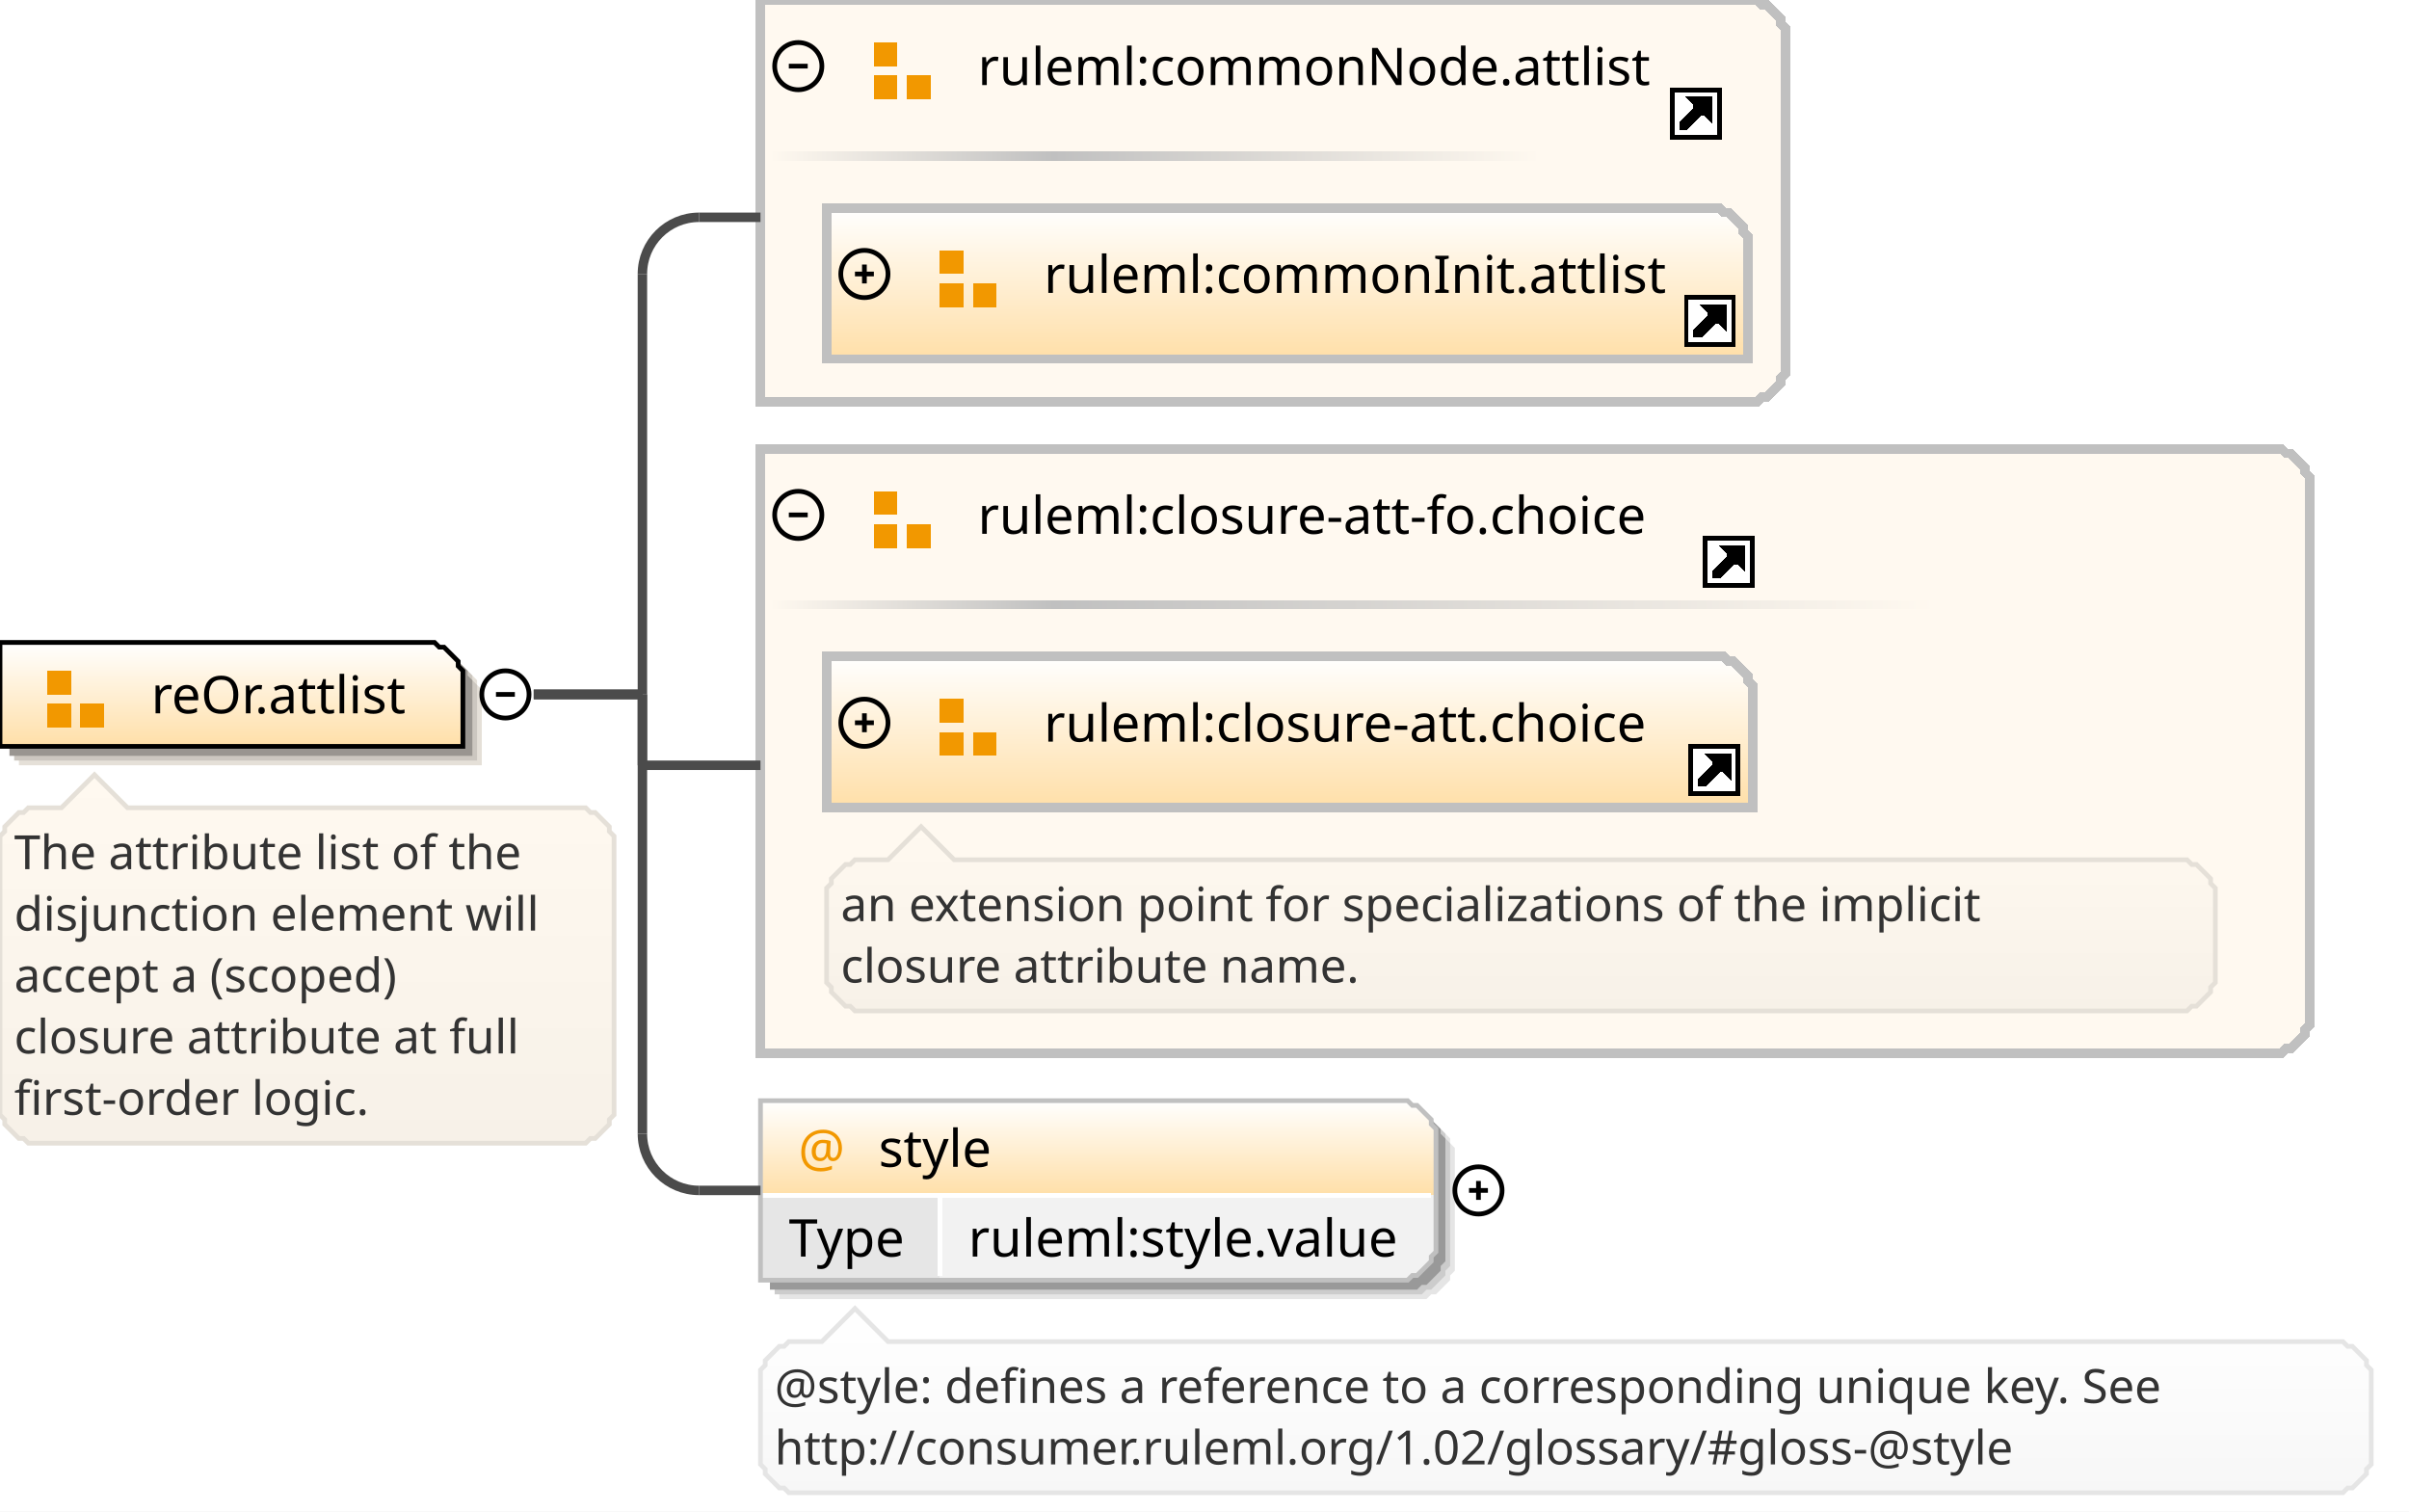
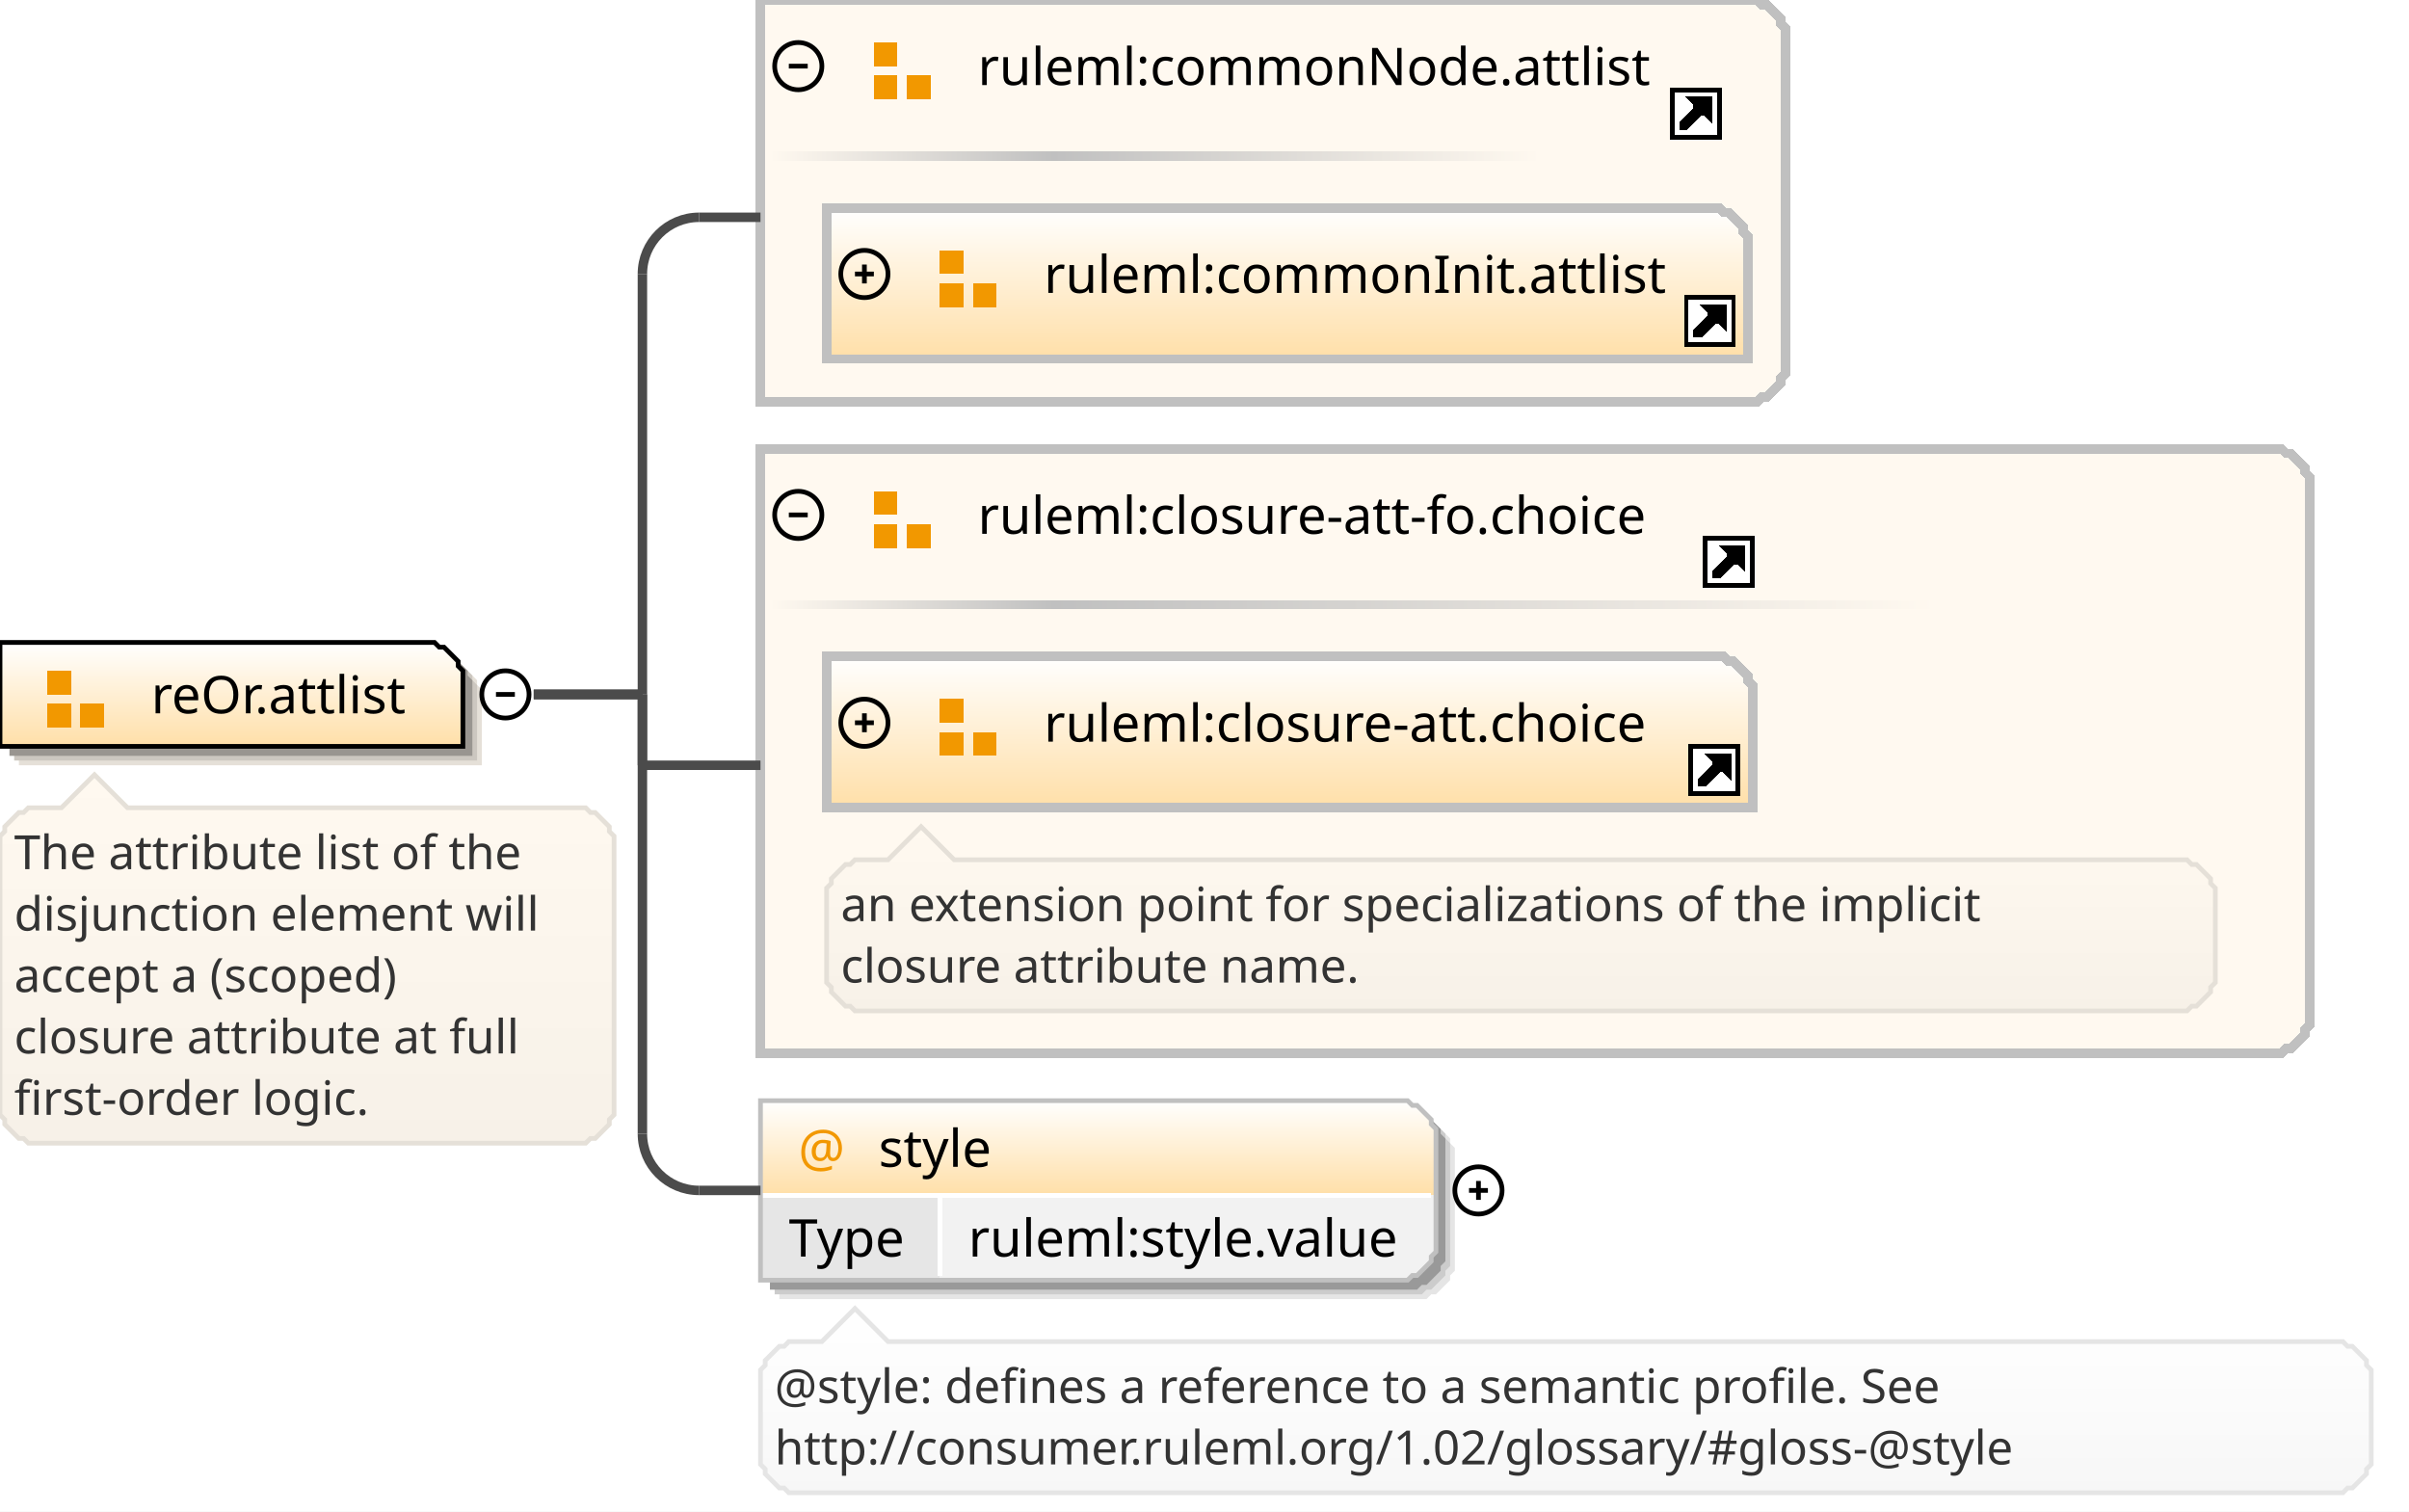
<svg xmlns="http://www.w3.org/2000/svg" color-interpolation="auto" color-rendering="auto" fill="black" fill-opacity="1" font-family="'Dialog'" font-size="12" font-style="normal" font-weight="normal" height="320" image-rendering="auto" shape-rendering="auto" stroke="black" stroke-dasharray="none" stroke-dashoffset="0" stroke-linecap="square" stroke-linejoin="miter" stroke-miterlimit="10" stroke-opacity="1" stroke-width="1" text-rendering="auto" width="510">
  <defs id="genericDefs" />
  <g>
    <defs id="defs1">
      <linearGradient gradientUnits="userSpaceOnUse" id="linearGradient1" spreadMethod="pad" x1="0" x2="0" y1="136" y2="158">
        <stop offset="0%" stop-color="white" stop-opacity="1" />
        <stop offset="100%" stop-color="rgb(255,223,168)" stop-opacity="1" />
      </linearGradient>
      <linearGradient gradientUnits="userSpaceOnUse" id="linearGradient2" spreadMethod="pad" x1="223" x2="326" y1="32" y2="32">
        <stop offset="0%" stop-color="silver" stop-opacity="1" />
        <stop offset="100%" stop-color="rgb(255,249,240)" stop-opacity="1" />
      </linearGradient>
      <linearGradient gradientUnits="userSpaceOnUse" id="linearGradient3" spreadMethod="pad" x1="163" x2="223" y1="32" y2="32">
        <stop offset="0%" stop-color="rgb(255,249,240)" stop-opacity="1" />
        <stop offset="100%" stop-color="silver" stop-opacity="1" />
      </linearGradient>
      <linearGradient gradientUnits="userSpaceOnUse" id="linearGradient4" spreadMethod="pad" x1="175" x2="175" y1="44" y2="76">
        <stop offset="0%" stop-color="white" stop-opacity="1" />
        <stop offset="100%" stop-color="rgb(255,223,168)" stop-opacity="1" />
      </linearGradient>
      <linearGradient gradientUnits="userSpaceOnUse" id="linearGradient5" spreadMethod="pad" x1="223" x2="410" y1="127" y2="127">
        <stop offset="0%" stop-color="silver" stop-opacity="1" />
        <stop offset="100%" stop-color="rgb(255,249,240)" stop-opacity="1" />
      </linearGradient>
      <linearGradient gradientUnits="userSpaceOnUse" id="linearGradient6" spreadMethod="pad" x1="163" x2="223" y1="127" y2="127">
        <stop offset="0%" stop-color="rgb(255,249,240)" stop-opacity="1" />
        <stop offset="100%" stop-color="silver" stop-opacity="1" />
      </linearGradient>
      <linearGradient gradientUnits="userSpaceOnUse" id="linearGradient7" spreadMethod="pad" x1="175" x2="175" y1="139" y2="171">
        <stop offset="0%" stop-color="white" stop-opacity="1" />
        <stop offset="100%" stop-color="rgb(255,223,168)" stop-opacity="1" />
      </linearGradient>
      <linearGradient gradientUnits="userSpaceOnUse" id="linearGradient8" spreadMethod="pad" x1="175" x2="175" y1="175" y2="214">
        <stop offset="0%" stop-color="rgb(255,249,240)" stop-opacity="1" />
        <stop offset="100%" stop-color="rgb(247,241,232)" stop-opacity="1" />
      </linearGradient>
      <linearGradient gradientUnits="userSpaceOnUse" id="linearGradient9" spreadMethod="pad" x1="161" x2="161" y1="233" y2="253">
        <stop offset="0%" stop-color="white" stop-opacity="1" />
        <stop offset="100%" stop-color="rgb(255,223,168)" stop-opacity="1" />
      </linearGradient>
      <linearGradient gradientUnits="userSpaceOnUse" id="linearGradient10" spreadMethod="pad" x1="161" x2="161" y1="277" y2="316">
        <stop offset="0%" stop-color="white" stop-opacity="1" />
        <stop offset="100%" stop-color="rgb(247,247,247)" stop-opacity="1" />
      </linearGradient>
      <linearGradient gradientUnits="userSpaceOnUse" id="linearGradient11" spreadMethod="pad" x1="0" x2="0" y1="164" y2="242">
        <stop offset="0%" stop-color="rgb(255,249,240)" stop-opacity="1" />
        <stop offset="100%" stop-color="rgb(247,241,232)" stop-opacity="1" />
      </linearGradient>
      <clipPath clipPathUnits="userSpaceOnUse" id="clipPath1">
        <path d="M0 0 L510 0 L510 320 L0 320 L0 0 Z" />
      </clipPath>
    </defs>
    <g fill="white" stroke="white" text-rendering="geometricPrecision">
      <rect clip-path="url(#clipPath1)" height="320" stroke="none" width="510" x="0" y="0" />
    </g>
    <g fill="rgb(229,224,216)" font-family="sans-serif" font-size="11" stroke="rgb(229,224,216)" text-rendering="geometricPrecision">
      <polygon clip-path="url(#clipPath1)" points=" 4 140 96 140 97 141 98 141 99 142 100 143 101 144 101 145 102 146 102 162 4 162" stroke="none" />
      <polygon clip-path="url(#clipPath1)" fill="rgb(204,199,192)" points=" 3 139 95 139 96 140 97 140 98 141 99 142 100 143 100 144 101 145 101 161 3 161" stroke="none" />
      <polygon clip-path="url(#clipPath1)" fill="rgb(153,149,144)" points=" 2 138 94 138 95 139 96 139 97 140 98 141 99 142 99 143 100 144 100 160 2 160" stroke="none" />
      <polygon clip-path="url(#clipPath1)" fill="url(#linearGradient1)" points=" 0 136 92 136 93 137 94 137 95 138 96 139 97 140 97 141 98 142 98 158 0 158" shape-rendering="crispEdges" stroke="none" />
      <polygon clip-path="url(#clipPath1)" fill="none" points=" 0 136 92 136 93 137 94 137 95 138 96 139 97 140 97 141 98 142 98 158 0 158" stroke="black" stroke-linecap="butt" />
    </g>
    <g fill="rgb(242,152,0)" font-family="sans-serif" font-size="11" shape-rendering="crispEdges" stroke="rgb(242,152,0)" stroke-linecap="butt" text-rendering="geometricPrecision">
      <rect clip-path="url(#clipPath1)" height="5" stroke="none" width="5" x="10" y="142" />
      <rect clip-path="url(#clipPath1)" height="5" stroke="none" width="5" x="10" y="149" />
      <rect clip-path="url(#clipPath1)" height="5" stroke="none" width="5" x="17" y="149" />
      <text clip-path="url(#clipPath1)" fill="black" stroke="none" x="32" xml:space="preserve" y="151">reOr.attlist</text>
      <circle clip-path="url(#clipPath1)" cx="107" cy="147" fill="none" r="5" shape-rendering="auto" stroke="black" />
      <line clip-path="url(#clipPath1)" fill="none" shape-rendering="auto" stroke="black" x1="105" x2="109" y1="147" y2="147" />
      <polygon clip-path="url(#clipPath1)" fill="rgb(255,249,240)" points=" 161 0 372 0 373 1 374 1 375 2 376 3 377 4 377 5 378 6 378 79 377 80 377 81 376 82 375 83 374 84 373 84 372 85 161 85" stroke="none" stroke-width="2" />
      <polygon clip-path="url(#clipPath1)" fill="none" points=" 161 0 372 0 373 1 374 1 375 2 376 3 377 4 377 5 378 6 378 79 377 80 377 81 376 82 375 83 374 84 373 84 372 85 161 85" stroke="silver" stroke-width="2" />
      <rect clip-path="url(#clipPath1)" fill="url(#linearGradient2)" height="2" stroke="none" stroke-width="2" width="103" x="223" y="32" />
      <rect clip-path="url(#clipPath1)" fill="url(#linearGradient3)" height="2" stroke="none" stroke-width="2" width="60" x="163" y="32" />
      <rect clip-path="url(#clipPath1)" height="5" stroke="none" width="5" x="185" y="9" />
      <rect clip-path="url(#clipPath1)" height="5" stroke="none" width="5" x="185" y="16" />
      <rect clip-path="url(#clipPath1)" height="5" stroke="none" width="5" x="192" y="16" />
      <text clip-path="url(#clipPath1)" fill="black" stroke="none" x="207" xml:space="preserve" y="18">ruleml:commonNode.attlist</text>
      <rect clip-path="url(#clipPath1)" fill="white" height="10" stroke="none" width="10" x="354" y="19" />
      <polygon clip-path="url(#clipPath1)" fill="none" points=" 356 27 356 26 359 23 359 22 358 21 362 21 362 25 361 24 360 24 357 27" stroke="black" />
      <polygon clip-path="url(#clipPath1)" fill="black" points=" 356 27 356 26 359 23 359 22 358 21 362 21 362 25 361 24 360 24 357 27" stroke="none" />
      <rect clip-path="url(#clipPath1)" fill="none" height="10" stroke="black" width="10" x="354" y="19" />
      <circle clip-path="url(#clipPath1)" cx="169" cy="14" fill="none" r="5" shape-rendering="auto" stroke="black" />
      <line clip-path="url(#clipPath1)" fill="none" shape-rendering="auto" stroke="black" x1="167" x2="171" y1="14" y2="14" />
      <polygon clip-path="url(#clipPath1)" fill="url(#linearGradient4)" points=" 175 44 364 44 365 45 366 45 367 46 368 47 369 48 369 49 370 50 370 76 175 76" stroke="none" stroke-width="2" />
      <polygon clip-path="url(#clipPath1)" fill="none" points=" 175 44 364 44 365 45 366 45 367 46 368 47 369 48 369 49 370 50 370 76 175 76" stroke="silver" stroke-width="2" />
      <rect clip-path="url(#clipPath1)" height="5" stroke="none" width="5" x="199" y="53" />
      <rect clip-path="url(#clipPath1)" height="5" stroke="none" width="5" x="199" y="60" />
      <rect clip-path="url(#clipPath1)" height="5" stroke="none" width="5" x="206" y="60" />
      <text clip-path="url(#clipPath1)" fill="black" stroke="none" x="221" xml:space="preserve" y="62">ruleml:commonInit.attlist</text>
      <rect clip-path="url(#clipPath1)" fill="white" height="10" stroke="none" width="10" x="357" y="63" />
      <polygon clip-path="url(#clipPath1)" fill="none" points=" 359 71 359 70 362 67 362 66 361 65 365 65 365 69 364 68 363 68 360 71" stroke="black" />
      <polygon clip-path="url(#clipPath1)" fill="black" points=" 359 71 359 70 362 67 362 66 361 65 365 65 365 69 364 68 363 68 360 71" stroke="none" />
      <rect clip-path="url(#clipPath1)" fill="none" height="10" stroke="black" width="10" x="357" y="63" />
      <circle clip-path="url(#clipPath1)" cx="183" cy="58" fill="none" r="5" shape-rendering="auto" stroke="black" />
      <line clip-path="url(#clipPath1)" fill="none" shape-rendering="auto" stroke="black" x1="181" x2="185" y1="58" y2="58" />
      <line clip-path="url(#clipPath1)" fill="none" shape-rendering="auto" stroke="black" x1="183" x2="183" y1="56" y2="60" />
    </g>
    <g fill="rgb(75,75,75)" font-family="sans-serif" font-size="11" stroke="rgb(75,75,75)" stroke-linecap="butt" stroke-width="2" text-rendering="geometricPrecision">
      <line clip-path="url(#clipPath1)" fill="none" x1="113" x2="136" y1="147" y2="147" />
      <line clip-path="url(#clipPath1)" fill="none" x1="136" x2="136" y1="58" y2="147" />
      <line clip-path="url(#clipPath1)" fill="none" x1="148" x2="161" y1="46" y2="46" />
      <path clip-path="url(#clipPath1)" d="M136 58 A12 12 0 0 1 148 46" fill="none" />
      <polygon clip-path="url(#clipPath1)" fill="rgb(255,249,240)" points=" 161 95 483 95 484 96 485 96 486 97 487 98 488 99 488 100 489 101 489 217 488 218 488 219 487 220 486 221 485 222 484 222 483 223 161 223" shape-rendering="crispEdges" stroke="none" />
      <polygon clip-path="url(#clipPath1)" fill="none" points=" 161 95 483 95 484 96 485 96 486 97 487 98 488 99 488 100 489 101 489 217 488 218 488 219 487 220 486 221 485 222 484 222 483 223 161 223" shape-rendering="crispEdges" stroke="silver" />
      <rect clip-path="url(#clipPath1)" fill="url(#linearGradient5)" height="2" shape-rendering="crispEdges" stroke="none" width="187" x="223" y="127" />
      <rect clip-path="url(#clipPath1)" fill="url(#linearGradient6)" height="2" shape-rendering="crispEdges" stroke="none" width="60" x="163" y="127" />
    </g>
    <g fill="rgb(242,152,0)" font-family="sans-serif" font-size="11" shape-rendering="crispEdges" stroke="rgb(242,152,0)" stroke-linecap="butt" text-rendering="geometricPrecision">
      <rect clip-path="url(#clipPath1)" height="5" stroke="none" width="5" x="185" y="104" />
      <rect clip-path="url(#clipPath1)" height="5" stroke="none" width="5" x="185" y="111" />
      <rect clip-path="url(#clipPath1)" height="5" stroke="none" width="5" x="192" y="111" />
      <text clip-path="url(#clipPath1)" fill="black" stroke="none" x="207" xml:space="preserve" y="113">ruleml:closure-att-fo.choice</text>
      <rect clip-path="url(#clipPath1)" fill="white" height="10" stroke="none" width="10" x="361" y="114" />
      <polygon clip-path="url(#clipPath1)" fill="none" points=" 363 122 363 121 366 118 366 117 365 116 369 116 369 120 368 119 367 119 364 122" stroke="black" />
      <polygon clip-path="url(#clipPath1)" fill="black" points=" 363 122 363 121 366 118 366 117 365 116 369 116 369 120 368 119 367 119 364 122" stroke="none" />
      <rect clip-path="url(#clipPath1)" fill="none" height="10" stroke="black" width="10" x="361" y="114" />
      <circle clip-path="url(#clipPath1)" cx="169" cy="109" fill="none" r="5" shape-rendering="auto" stroke="black" />
      <line clip-path="url(#clipPath1)" fill="none" shape-rendering="auto" stroke="black" x1="167" x2="171" y1="109" y2="109" />
      <polygon clip-path="url(#clipPath1)" fill="url(#linearGradient7)" points=" 175 139 365 139 366 140 367 140 368 141 369 142 370 143 370 144 371 145 371 171 175 171" stroke="none" stroke-width="2" />
      <polygon clip-path="url(#clipPath1)" fill="none" points=" 175 139 365 139 366 140 367 140 368 141 369 142 370 143 370 144 371 145 371 171 175 171" stroke="silver" stroke-width="2" />
      <rect clip-path="url(#clipPath1)" height="5" stroke="none" width="5" x="199" y="148" />
      <rect clip-path="url(#clipPath1)" height="5" stroke="none" width="5" x="199" y="155" />
      <rect clip-path="url(#clipPath1)" height="5" stroke="none" width="5" x="206" y="155" />
      <text clip-path="url(#clipPath1)" fill="black" stroke="none" x="221" xml:space="preserve" y="157">ruleml:closure-att.choice</text>
      <rect clip-path="url(#clipPath1)" fill="white" height="10" stroke="none" width="10" x="358" y="158" />
      <polygon clip-path="url(#clipPath1)" fill="none" points=" 360 166 360 165 363 162 363 161 362 160 366 160 366 164 365 163 364 163 361 166" stroke="black" />
      <polygon clip-path="url(#clipPath1)" fill="black" points=" 360 166 360 165 363 162 363 161 362 160 366 160 366 164 365 163 364 163 361 166" stroke="none" />
      <rect clip-path="url(#clipPath1)" fill="none" height="10" stroke="black" width="10" x="358" y="158" />
      <circle clip-path="url(#clipPath1)" cx="183" cy="153" fill="none" r="5" shape-rendering="auto" stroke="black" />
      <line clip-path="url(#clipPath1)" fill="none" shape-rendering="auto" stroke="black" x1="181" x2="185" y1="153" y2="153" />
      <line clip-path="url(#clipPath1)" fill="none" shape-rendering="auto" stroke="black" x1="183" x2="183" y1="151" y2="155" />
      <polygon clip-path="url(#clipPath1)" fill="url(#linearGradient8)" points=" 175 188 176 187 176 186 177 185 178 184 179 183 180 183 181 182 188 182 195 175 202 182 463 182 464 183 465 183 466 184 467 185 468 186 468 187 469 188 469 208 468 209 468 210 467 211 466 212 465 213 464 213 463 214 181 214 180 213 179 213 178 212 177 211 176 210 176 209 175 208" stroke="none" />
      <polygon clip-path="url(#clipPath1)" fill="none" points=" 175 188 176 187 176 186 177 185 178 184 179 183 180 183 181 182 188 182 195 175 202 182 463 182 464 183 465 183 466 184 467 185 468 186 468 187 469 188 469 208 468 209 468 210 467 211 466 212 465 213 464 213 463 214 181 214 180 213 179 213 178 212 177 211 176 210 176 209 175 208" shape-rendering="auto" stroke="rgb(229,224,216)" />
      <text clip-path="url(#clipPath1)" fill="rgb(51,51,51)" font-size="10" stroke="none" x="178" xml:space="preserve" y="195">an extension point for specializations of the implicit </text>
      <text clip-path="url(#clipPath1)" fill="rgb(51,51,51)" font-size="10" stroke="none" x="178" xml:space="preserve" y="208">closure attribute name.</text>
    </g>
    <g fill="rgb(75,75,75)" font-family="sans-serif" font-size="11" stroke="rgb(75,75,75)" stroke-linecap="butt" stroke-width="2" text-rendering="geometricPrecision">
      <line clip-path="url(#clipPath1)" fill="none" x1="113" x2="136" y1="147" y2="147" />
      <line clip-path="url(#clipPath1)" fill="none" x1="136" x2="136" y1="147" y2="162" />
      <line clip-path="url(#clipPath1)" fill="none" x1="136" x2="161" y1="162" y2="162" />
      <polygon clip-path="url(#clipPath1)" fill="rgb(229,229,229)" points=" 165 237 302 237 303 238 304 238 305 239 306 240 307 241 307 242 308 243 308 269 307 270 307 271 306 272 305 273 304 274 303 274 302 275 165 275" stroke="none" stroke-width="1" />
      <polygon clip-path="url(#clipPath1)" fill="rgb(204,204,204)" points=" 164 236 301 236 302 237 303 237 304 238 305 239 306 240 306 241 307 242 307 268 306 269 306 270 305 271 304 272 303 273 302 273 301 274 164 274" stroke="none" stroke-width="1" />
      <polygon clip-path="url(#clipPath1)" fill="rgb(153,153,153)" points=" 163 235 300 235 301 236 302 236 303 237 304 238 305 239 305 240 306 241 306 267 305 268 305 269 304 270 303 271 302 272 301 272 300 273 163 273" stroke="none" stroke-width="1" />
    </g>
    <g fill="url(#linearGradient9)" font-family="sans-serif" font-size="11" shape-rendering="crispEdges" stroke="url(#linearGradient9)" stroke-linecap="butt" text-rendering="geometricPrecision">
      <polygon clip-path="url(#clipPath1)" points=" 161 233 298 233 299 234 300 234 301 235 302 236 303 237 303 238 304 239 304 253 303 253 303 253 302 253 301 253 300 253 299 253 298 253 161 253" stroke="none" />
      <polygon clip-path="url(#clipPath1)" fill="rgb(230,230,230)" points=" 161 253 199 253 199 253 199 253 199 253 199 253 199 253 199 253 199 253 199 265 199 266 199 267 199 268 199 269 199 270 199 270 199 271 161 271" stroke="none" />
      <polygon clip-path="url(#clipPath1)" fill="rgb(242,242,242)" points=" 199 253 298 253 299 253 300 253 301 253 302 253 303 253 303 253 304 253 304 265 303 266 303 267 302 268 301 269 300 270 299 270 298 271 199 271" stroke="none" />
      <line clip-path="url(#clipPath1)" fill="none" stroke="white" x1="161" x2="303" y1="253" y2="253" />
      <text clip-path="url(#clipPath1)" fill="black" stroke="none" x="167" xml:space="preserve" y="266">Type</text>
      <text clip-path="url(#clipPath1)" fill="black" stroke="none" x="205" xml:space="preserve" y="266">ruleml:style.value</text>
      <line clip-path="url(#clipPath1)" fill="none" stroke="white" x1="199" x2="199" y1="253" y2="270" />
      <polygon clip-path="url(#clipPath1)" fill="none" points=" 161 233 298 233 299 234 300 234 301 235 302 236 303 237 303 238 304 239 304 265 303 266 303 267 302 268 301 269 300 270 299 270 298 271 161 271" shape-rendering="auto" stroke="silver" />
      <text clip-path="url(#clipPath1)" fill="rgb(242,152,0)" stroke="none" x="169" xml:space="preserve" y="247">@</text>
      <text clip-path="url(#clipPath1)" fill="black" stroke="none" x="186" xml:space="preserve" y="247">style</text>
      <circle clip-path="url(#clipPath1)" cx="313" cy="252" fill="none" r="5" shape-rendering="auto" stroke="black" />
      <line clip-path="url(#clipPath1)" fill="none" shape-rendering="auto" stroke="black" x1="311" x2="315" y1="252" y2="252" />
      <line clip-path="url(#clipPath1)" fill="none" shape-rendering="auto" stroke="black" x1="313" x2="313" y1="250" y2="254" />
      <polygon clip-path="url(#clipPath1)" fill="url(#linearGradient10)" points=" 161 290 162 289 162 288 163 287 164 286 165 285 166 285 167 284 174 284 181 277 188 284 496 284 497 285 498 285 499 286 500 287 501 288 501 289 502 290 502 310 501 311 501 312 500 313 499 314 498 315 497 315 496 316 167 316 166 315 165 315 164 314 163 313 162 312 162 311 161 310" stroke="none" />
      <polygon clip-path="url(#clipPath1)" fill="none" points=" 161 290 162 289 162 288 163 287 164 286 165 285 166 285 167 284 174 284 181 277 188 284 496 284 497 285 498 285 499 286 500 287 501 288 501 289 502 290 502 310 501 311 501 312 500 313 499 314 498 315 497 315 496 316 167 316 166 315 165 315 164 314 163 313 162 312 162 311 161 310" shape-rendering="auto" stroke="rgb(229,229,229)" />
-       <text clip-path="url(#clipPath1)" fill="rgb(51,51,51)" font-size="10" stroke="none" x="164" xml:space="preserve" y="297">@style: defines a reference to a corresponding unique key. See </text>
+       <text clip-path="url(#clipPath1)" fill="rgb(51,51,51)" font-size="10" stroke="none" x="164" xml:space="preserve" y="297">@style: defines a reference to a semantic profile. See </text>
      <text clip-path="url(#clipPath1)" fill="rgb(51,51,51)" font-size="10" stroke="none" x="164" xml:space="preserve" y="310">http://consumer.ruleml.org/1.02/glossary/#gloss-@style</text>
    </g>
    <g fill="rgb(75,75,75)" font-family="sans-serif" font-size="11" stroke="rgb(75,75,75)" stroke-linecap="butt" stroke-width="2" text-rendering="geometricPrecision">
      <line clip-path="url(#clipPath1)" fill="none" x1="113" x2="136" y1="147" y2="147" />
      <line clip-path="url(#clipPath1)" fill="none" x1="136" x2="136" y1="147" y2="240" />
      <line clip-path="url(#clipPath1)" fill="none" x1="148" x2="161" y1="252" y2="252" />
      <path clip-path="url(#clipPath1)" d="M136 240 A12 12 0 0 0 148 252" fill="none" />
    </g>
    <g fill="url(#linearGradient11)" font-family="sans-serif" font-size="11" shape-rendering="crispEdges" stroke="url(#linearGradient11)" stroke-linecap="butt" text-rendering="geometricPrecision">
      <polygon clip-path="url(#clipPath1)" points=" 0 177 1 176 1 175 2 174 3 173 4 172 5 172 6 171 13 171 20 164 27 171 124 171 125 172 126 172 127 173 128 174 129 175 129 176 130 177 130 236 129 237 129 238 128 239 127 240 126 241 125 241 124 242 6 242 5 241 4 241 3 240 2 239 1 238 1 237 0 236" stroke="none" />
      <polygon clip-path="url(#clipPath1)" fill="none" points=" 0 177 1 176 1 175 2 174 3 173 4 172 5 172 6 171 13 171 20 164 27 171 124 171 125 172 126 172 127 173 128 174 129 175 129 176 130 177 130 236 129 237 129 238 128 239 127 240 126 241 125 241 124 242 6 242 5 241 4 241 3 240 2 239 1 238 1 237 0 236" shape-rendering="auto" stroke="rgb(229,224,216)" />
      <text clip-path="url(#clipPath1)" fill="rgb(51,51,51)" font-size="10" stroke="none" x="3" xml:space="preserve" y="184">The attribute list of the </text>
      <text clip-path="url(#clipPath1)" fill="rgb(51,51,51)" font-size="10" stroke="none" x="3" xml:space="preserve" y="197">disjunction element will </text>
      <text clip-path="url(#clipPath1)" fill="rgb(51,51,51)" font-size="10" stroke="none" x="3" xml:space="preserve" y="210">accept a (scoped) </text>
      <text clip-path="url(#clipPath1)" fill="rgb(51,51,51)" font-size="10" stroke="none" x="3" xml:space="preserve" y="223">closure attribute at full </text>
      <text clip-path="url(#clipPath1)" fill="rgb(51,51,51)" font-size="10" stroke="none" x="3" xml:space="preserve" y="236">first-order logic.</text>
    </g>
  </g>
</svg>
